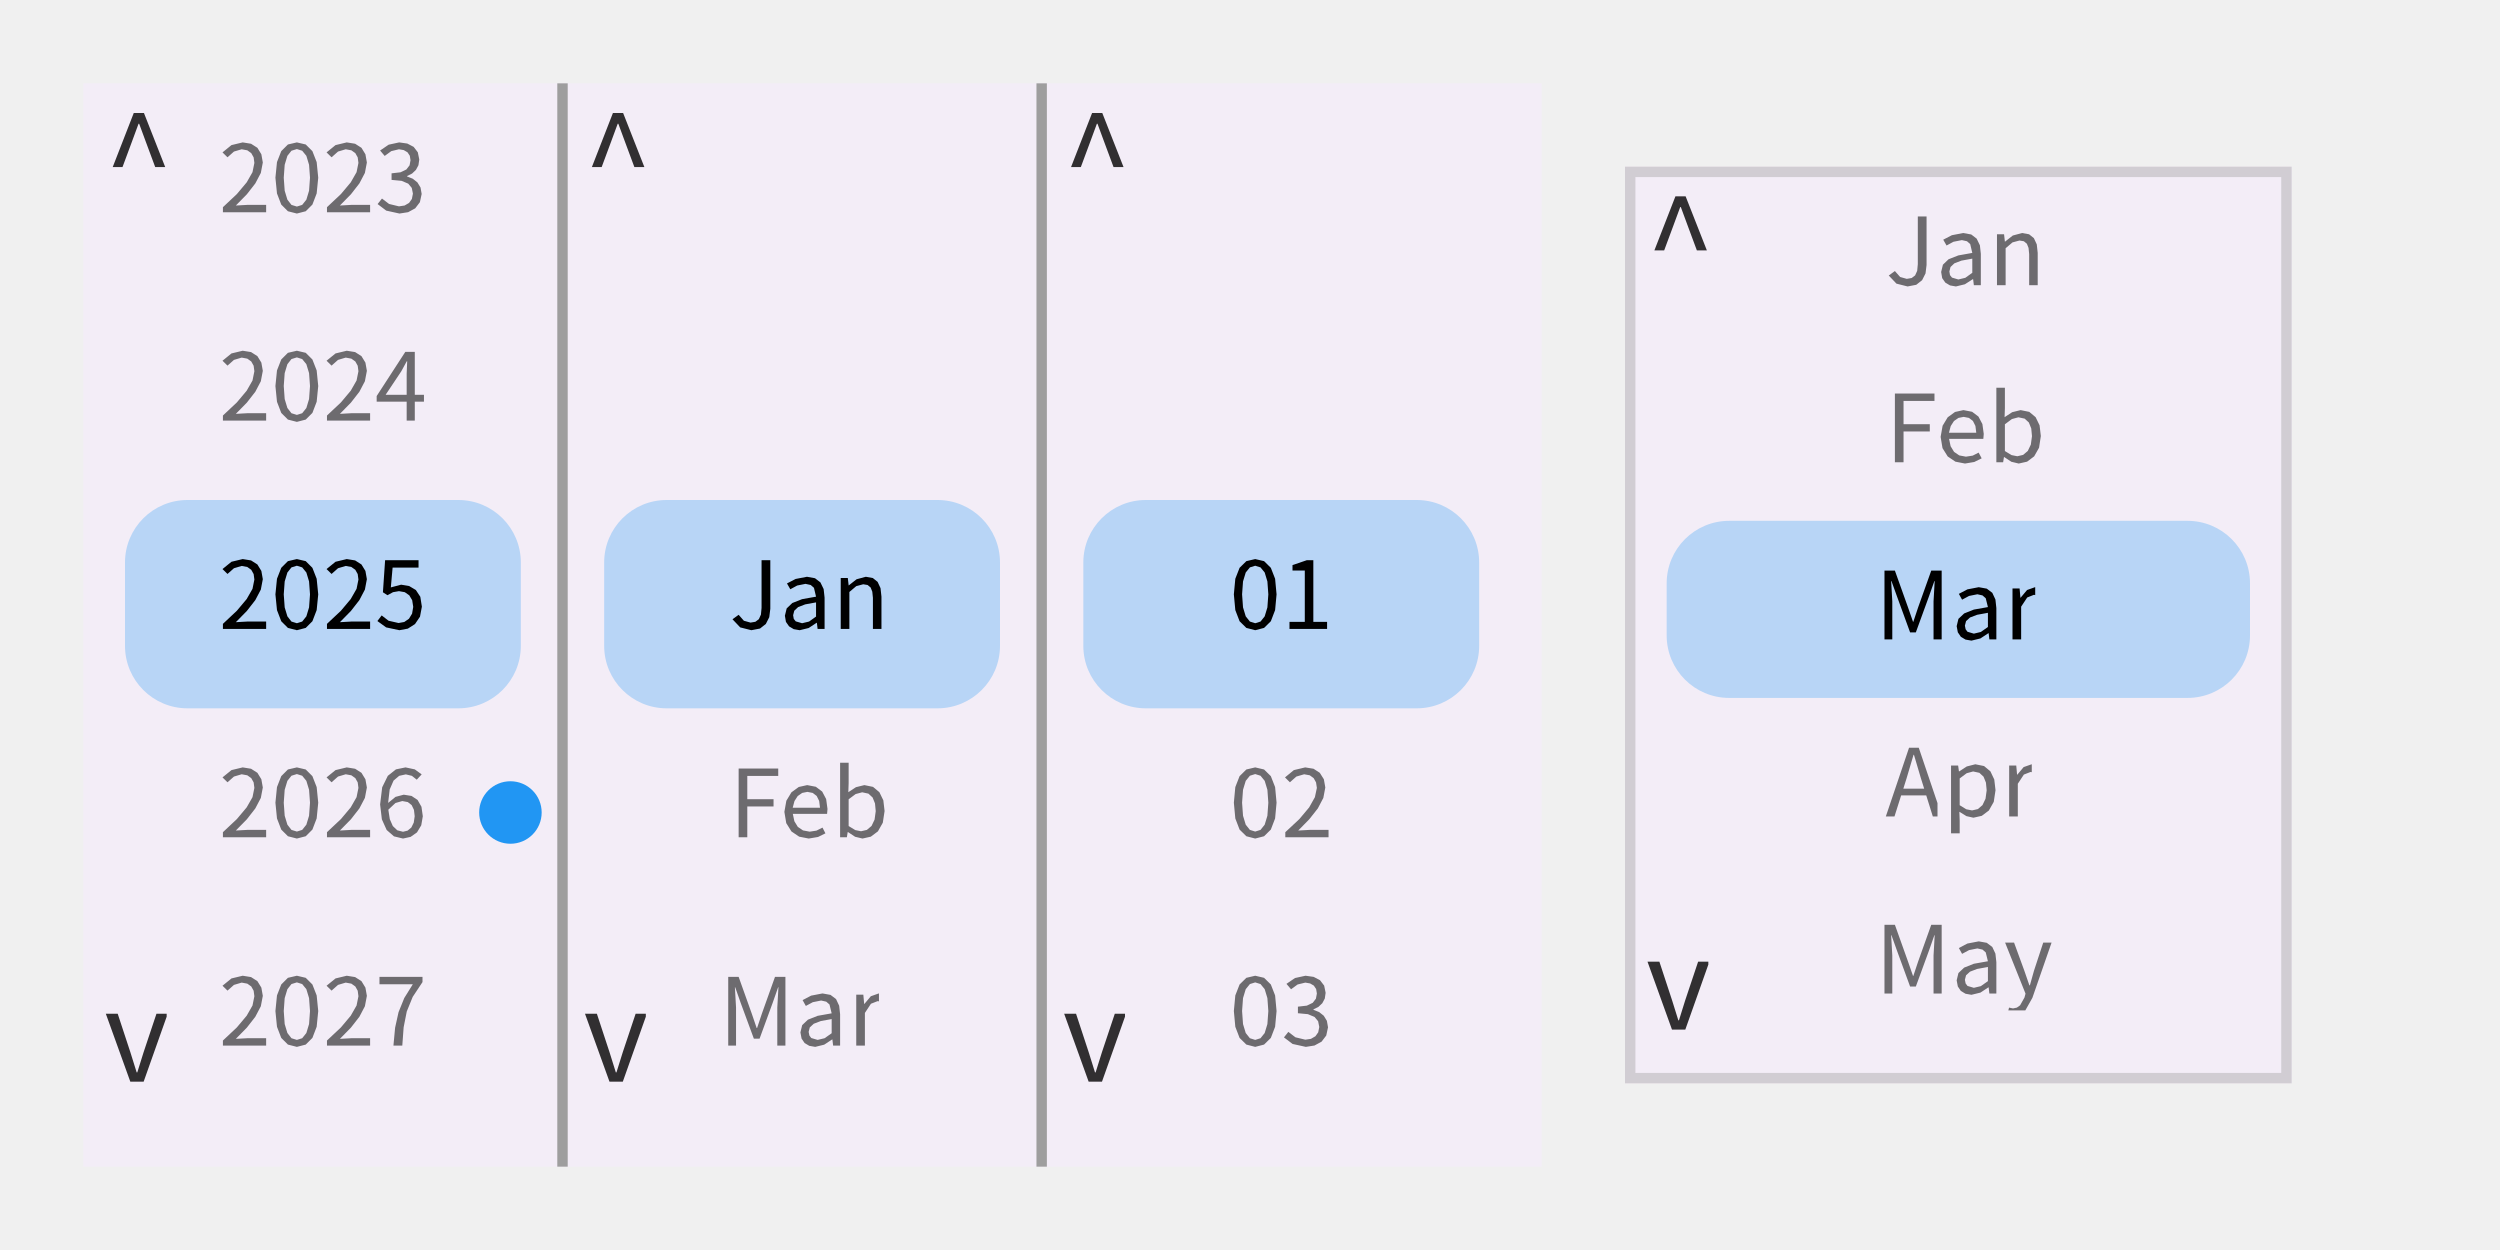
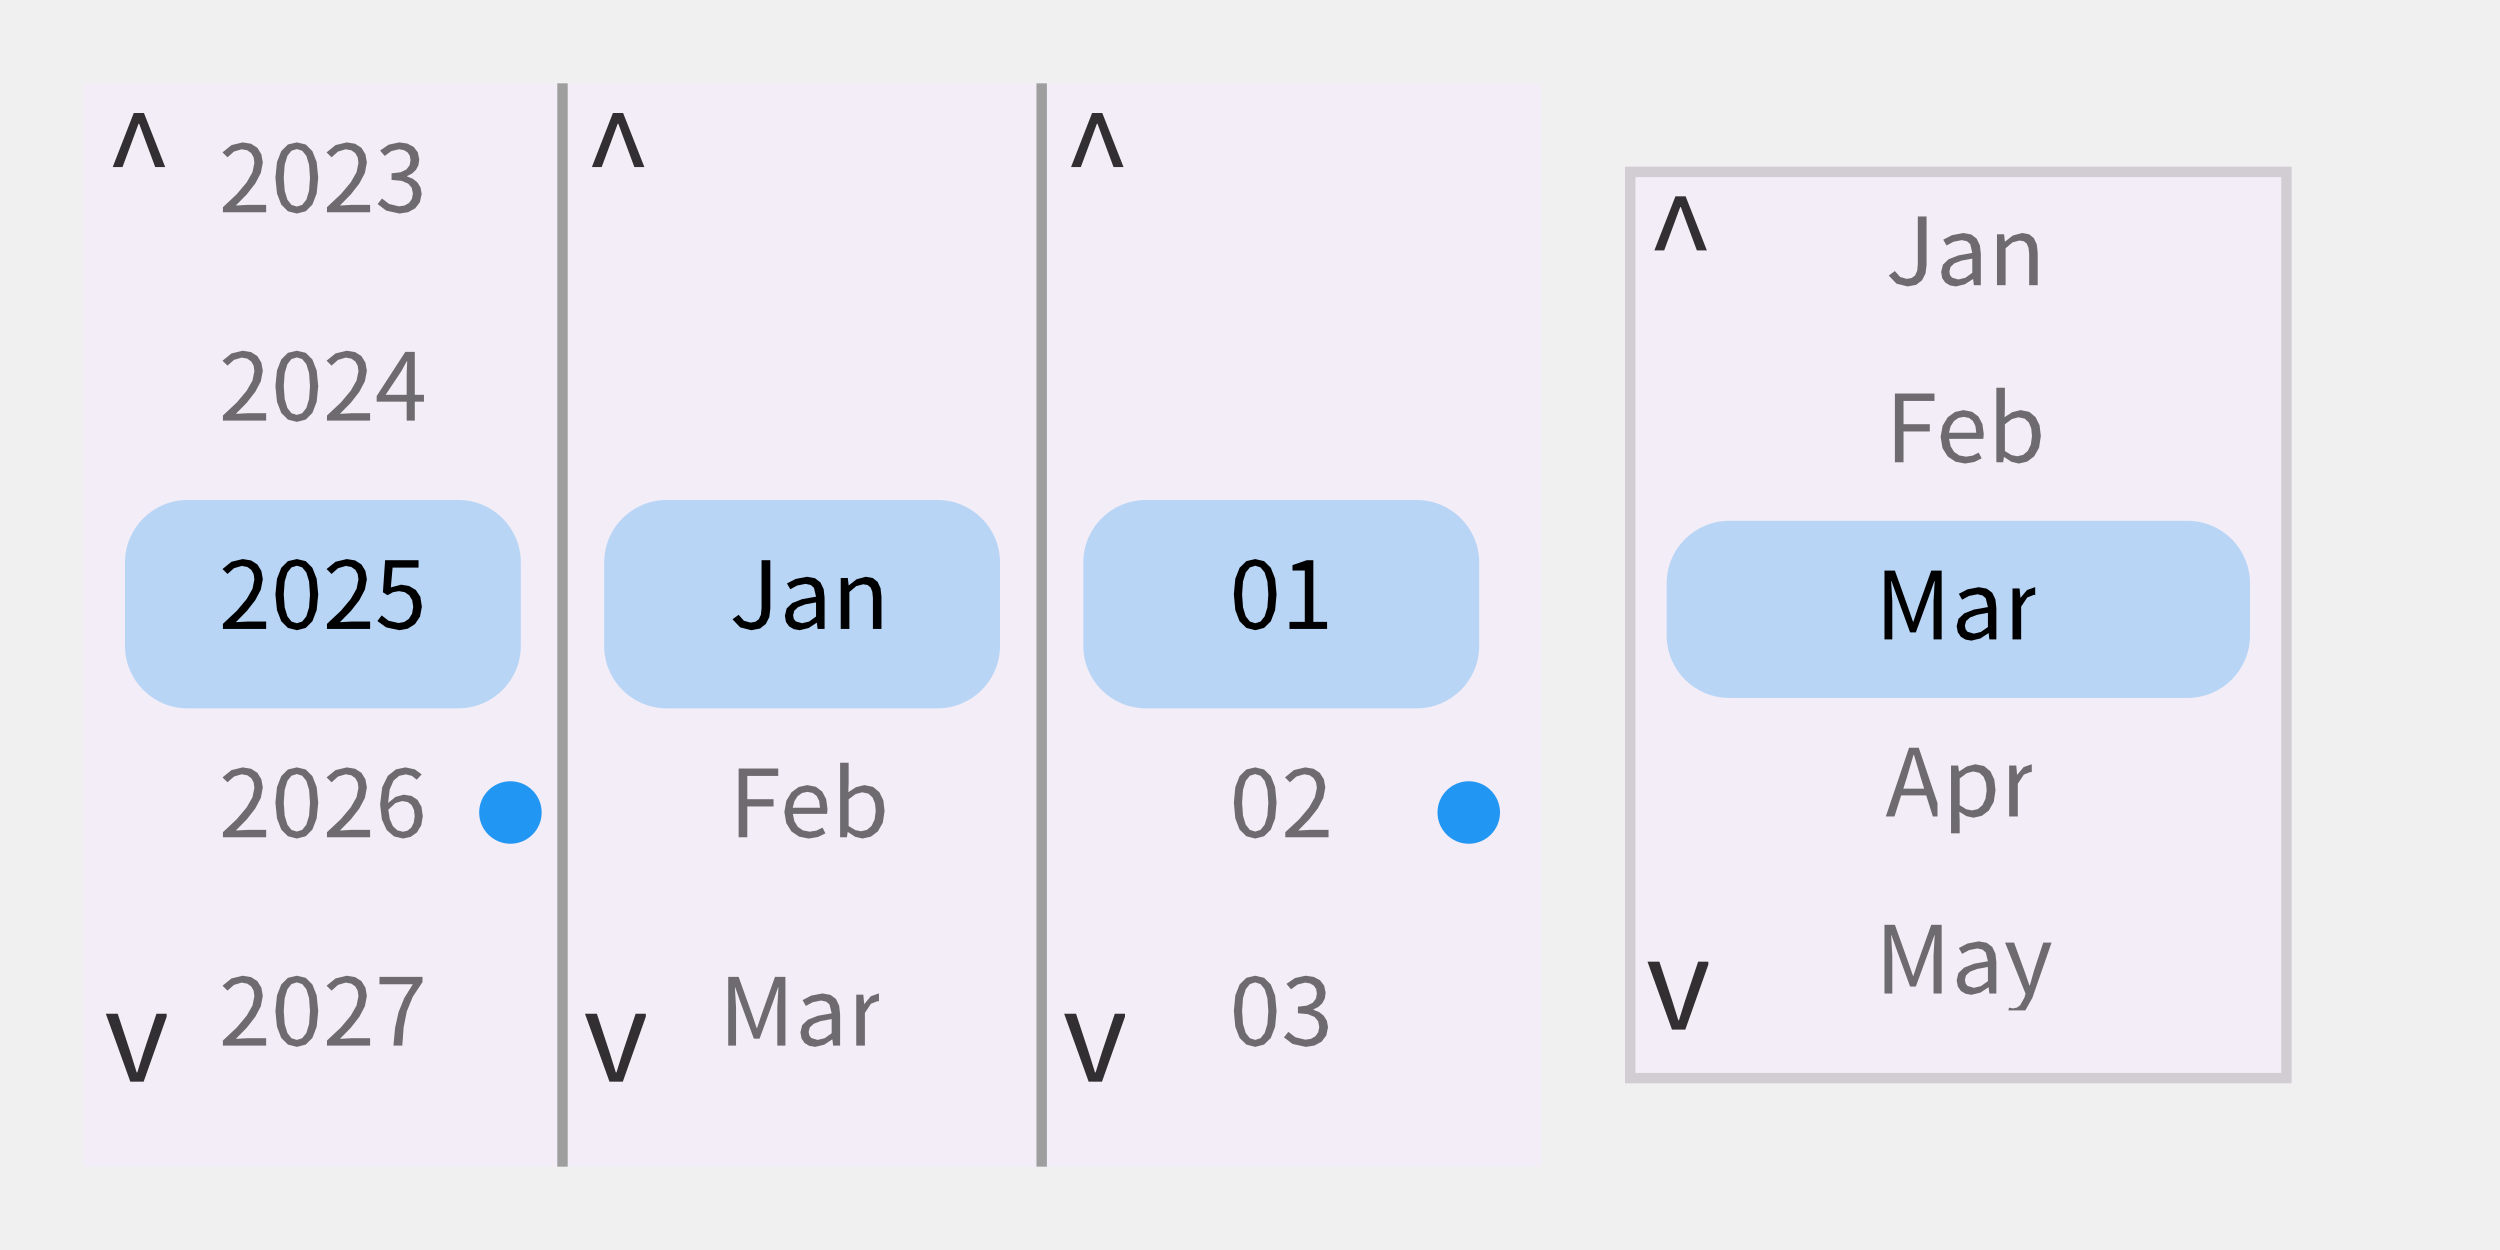
<svg xmlns="http://www.w3.org/2000/svg" width="240" height="120" viewBox="0 0 240 120">
  <rect x="0" y="0" width="240" height="120" fill="rgba(240,240,240,1.00)" />
  <rect x="8" y="8" width="140" height="104" fill="rgba(243,237,247,1.00)" />
  <rect x="12" y="48" width="38" height="20" rx="6" ry="6" fill="rgba(184,213,246,1.00)" />
  <path d="M22.64 19.73L23.70 18.65L24.51 17.61L25.04 16.60L25.23 15.60L25.09 14.81L24.71 14.19L24.10 13.80L23.30 13.67L22.22 13.93L21.36 14.63L21.84 15.10L22.46 14.55L23.20 14.33L23.74 14.43L24.12 14.70L24.35 15.11L24.42 15.64L24.24 16.53L23.68 17.51L22.74 18.63L21.40 19.89L21.40 20.38L25.55 20.38L25.55 19.67L23.72 19.67ZM30.55 17.06L30.40 15.56L29.99 14.51L29.35 13.87L28.50 13.67L27.64 13.87L27.00 14.51L26.59 15.56L26.44 17.06L26.59 18.57L27.00 19.64L27.64 20.28L28.50 20.50L28.50 20.50L29.35 20.28L29.99 19.64L30.40 18.57ZM27.24 17.06L27.33 15.82L27.59 14.96L27.98 14.47L28.50 14.31L29.01 14.47L29.41 14.96L29.67 15.82L29.76 17.06L29.67 18.31L29.41 19.17L29.01 19.67L28.50 19.83L28.50 19.83L27.98 19.67L27.59 19.17L27.33 18.31ZM32.63 19.73L33.69 18.65L34.50 17.61L35.03 16.60L35.22 15.60L35.08 14.81L34.70 14.19L34.09 13.80L33.29 13.67L32.21 13.93L31.35 14.63L31.83 15.10L32.45 14.55L33.19 14.33L33.73 14.43L34.11 14.70L34.34 15.11L34.41 15.64L34.23 16.53L33.67 17.51L32.73 18.63L31.39 19.89L31.39 20.38L35.53 20.38L35.53 19.67L33.71 19.67ZM40.48 18.62L40.37 18.00L40.07 17.51L39.63 17.16L39.08 16.94L39.08 16.90L39.56 16.66L39.93 16.31L40.17 15.86L40.25 15.31L40.11 14.62L39.71 14.10L39.10 13.78L38.32 13.67L37.31 13.89L36.49 14.45L36.93 14.97L37.56 14.51L38.30 14.33L38.76 14.41L39.12 14.62L39.34 14.95L39.41 15.38L39.32 15.87L39.01 16.27L38.45 16.54L37.59 16.64L37.59 17.27L38.55 17.36L39.19 17.63L39.53 18.04L39.64 18.59L39.54 19.10L39.27 19.48L38.84 19.73L38.30 19.81L37.35 19.58L36.67 19.06L36.25 19.59L37.08 20.22L38.35 20.50L38.35 20.50L39.18 20.37L39.86 20.00L40.31 19.41Z" fill="rgba(109,107,111,1.00)" fill-rule="nonzero" data-text="1" />
  <path d="M22.64 39.73L23.70 38.65L24.51 37.61L25.04 36.60L25.23 35.60L25.09 34.81L24.71 34.19L24.10 33.80L23.30 33.67L22.22 33.93L21.36 34.63L21.84 35.10L22.46 34.55L23.20 34.33L23.74 34.43L24.12 34.70L24.35 35.11L24.42 35.64L24.24 36.53L23.68 37.51L22.74 38.63L21.40 39.89L21.40 40.38L25.55 40.38L25.55 39.67L23.72 39.67ZM30.55 37.06L30.40 35.56L29.99 34.51L29.35 33.87L28.50 33.67L27.64 33.87L27.00 34.51L26.59 35.56L26.44 37.06L26.59 38.57L27.00 39.64L27.64 40.28L28.50 40.50L28.50 40.50L29.35 40.28L29.99 39.64L30.40 38.57ZM27.24 37.06L27.33 35.82L27.59 34.96L27.98 34.47L28.50 34.31L29.01 34.47L29.41 34.96L29.67 35.82L29.76 37.06L29.67 38.31L29.41 39.17L29.01 39.67L28.50 39.83L28.50 39.83L27.98 39.67L27.59 39.17L27.33 38.31ZM32.63 39.73L33.69 38.65L34.50 37.61L35.03 36.60L35.22 35.60L35.08 34.81L34.70 34.19L34.09 33.80L33.29 33.67L32.21 33.93L31.35 34.63L31.83 35.10L32.45 34.55L33.19 34.33L33.73 34.43L34.11 34.70L34.34 35.11L34.41 35.64L34.23 36.53L33.67 37.51L32.73 38.63L31.39 39.89L31.39 40.38L35.53 40.38L35.53 39.67L33.71 39.67ZM40.70 37.90L39.82 37.90L39.82 33.78L38.91 33.78L36.16 38.02L36.16 38.56L39.04 38.56L39.04 40.38L39.82 40.38L39.82 38.56L40.70 38.56ZM39.09 34.68L39.04 35.88L39.04 37.90L37.02 37.90L38.52 35.65L39.05 34.68Z" fill="rgba(109,107,111,1.00)" fill-rule="nonzero" data-text="1" />
  <path d="M22.64 59.73L23.70 58.65L24.51 57.61L25.04 56.60L25.23 55.60L25.09 54.81L24.71 54.19L24.10 53.80L23.30 53.67L22.22 53.93L21.36 54.63L21.84 55.10L22.46 54.55L23.20 54.33L23.74 54.43L24.12 54.70L24.35 55.11L24.42 55.64L24.24 56.53L23.68 57.51L22.74 58.63L21.40 59.89L21.40 60.38L25.55 60.38L25.55 59.67L23.72 59.67ZM30.55 57.06L30.40 55.56L29.99 54.51L29.35 53.87L28.50 53.67L27.64 53.87L27.00 54.51L26.59 55.56L26.44 57.06L26.59 58.57L27.00 59.64L27.64 60.28L28.50 60.50L28.50 60.50L29.35 60.28L29.99 59.64L30.40 58.57ZM27.24 57.06L27.33 55.82L27.59 54.96L27.98 54.47L28.50 54.31L29.01 54.47L29.41 54.96L29.67 55.82L29.76 57.06L29.67 58.31L29.41 59.17L29.01 59.67L28.50 59.83L28.50 59.83L27.98 59.67L27.59 59.17L27.33 58.31ZM32.63 59.73L33.69 58.65L34.50 57.61L35.03 56.60L35.22 55.60L35.08 54.81L34.70 54.19L34.09 53.80L33.29 53.67L32.21 53.93L31.35 54.63L31.83 55.10L32.45 54.55L33.19 54.33L33.73 54.43L34.11 54.70L34.34 55.11L34.41 55.64L34.23 56.53L33.67 57.51L32.73 58.63L31.39 59.89L31.39 60.38L35.53 60.38L35.53 59.67L33.71 59.67ZM40.50 58.24L40.35 57.29L39.92 56.64L39.28 56.26L38.51 56.13L37.52 56.39L37.69 54.49L40.18 54.49L40.18 53.78L36.97 53.78L36.76 56.86L37.20 57.14L37.73 56.85L38.30 56.75L38.86 56.85L39.29 57.15L39.57 57.62L39.67 58.26L39.56 58.91L39.26 59.40L38.81 59.71L38.26 59.81L37.30 59.59L36.64 59.08L36.23 59.62L37.07 60.23L38.34 60.50L38.34 60.50L39.15 60.35L39.84 59.91L40.32 59.20Z" fill="rgba(0,0,0,1.00)" fill-rule="nonzero" data-text="1" />
  <path d="M22.64 79.73L23.70 78.65L24.51 77.61L25.04 76.60L25.23 75.60L25.09 74.81L24.71 74.19L24.10 73.80L23.30 73.67L22.22 73.93L21.36 74.63L21.84 75.10L22.46 74.55L23.20 74.33L23.74 74.43L24.12 74.70L24.35 75.11L24.42 75.64L24.24 76.53L23.68 77.51L22.74 78.63L21.40 79.89L21.40 80.38L25.55 80.38L25.55 79.67L23.72 79.67ZM30.55 77.06L30.40 75.56L29.99 74.51L29.35 73.87L28.50 73.67L27.64 73.87L27.00 74.51L26.59 75.56L26.44 77.06L26.59 78.57L27.00 79.64L27.64 80.28L28.50 80.50L28.50 80.50L29.35 80.28L29.99 79.64L30.40 78.57ZM27.24 77.06L27.33 75.82L27.59 74.96L27.98 74.47L28.50 74.31L29.01 74.47L29.41 74.96L29.67 75.82L29.76 77.06L29.67 78.31L29.41 79.17L29.01 79.67L28.50 79.83L28.50 79.83L27.98 79.67L27.59 79.17L27.33 78.31ZM32.63 79.73L33.69 78.65L34.50 77.61L35.03 76.60L35.22 75.60L35.08 74.81L34.70 74.19L34.09 73.80L33.29 73.67L32.21 73.93L31.35 74.63L31.83 75.10L32.45 74.55L33.19 74.33L33.73 74.43L34.11 74.70L34.34 75.11L34.41 75.64L34.23 76.53L33.67 77.51L32.73 78.63L31.39 79.89L31.39 80.38L35.53 80.38L35.53 79.67L33.71 79.67ZM40.59 78.36L40.46 77.45L40.09 76.80L39.51 76.41L38.76 76.29L37.97 76.50L37.26 77.08L37.41 75.79L37.78 74.94L38.32 74.48L38.96 74.34L39.54 74.48L40.01 74.85L40.48 74.34L39.82 73.86L38.93 73.67L38.01 73.86L37.23 74.48L36.69 75.58L36.49 77.23L36.66 78.66L37.12 79.68L37.82 80.29L38.69 80.50L38.69 80.50L39.42 80.34L40.03 79.91L40.44 79.23ZM39.52 77.29L39.74 77.75L39.81 78.36L39.72 78.97L39.49 79.44L39.13 79.74L38.69 79.85L38.14 79.71L37.71 79.30L37.42 78.64L37.28 77.73L37.28 77.73L37.96 77.09L38.62 76.90L39.15 77.00Z" fill="rgba(109,107,111,1.00)" fill-rule="nonzero" data-text="1" />
  <circle cx="49" cy="78" r="3" fill="rgba(33,150,243,1.00)" />
  <path d="M22.64 99.73L23.70 98.65L24.51 97.61L25.04 96.60L25.23 95.60L25.09 94.81L24.71 94.19L24.10 93.80L23.30 93.67L22.22 93.93L21.36 94.63L21.84 95.10L22.46 94.55L23.20 94.33L23.74 94.43L24.12 94.70L24.35 95.11L24.42 95.64L24.24 96.53L23.68 97.51L22.74 98.63L21.40 99.89L21.40 100.38L25.55 100.38L25.55 99.67L23.72 99.67ZM30.55 97.06L30.40 95.56L29.99 94.51L29.35 93.87L28.50 93.67L27.64 93.87L27.00 94.51L26.59 95.56L26.44 97.06L26.59 98.57L27.00 99.64L27.64 100.28L28.50 100.50L28.50 100.50L29.35 100.28L29.99 99.64L30.40 98.57ZM27.24 97.06L27.33 95.82L27.59 94.96L27.98 94.47L28.50 94.31L29.01 94.47L29.41 94.96L29.67 95.82L29.76 97.06L29.67 98.31L29.41 99.17L29.01 99.67L28.50 99.83L28.50 99.83L27.98 99.67L27.59 99.17L27.33 98.31ZM32.63 99.73L33.69 98.65L34.50 97.61L35.03 96.60L35.22 95.60L35.08 94.81L34.70 94.19L34.09 93.80L33.29 93.67L32.21 93.93L31.35 94.63L31.83 95.10L32.45 94.55L33.19 94.33L33.73 94.43L34.11 94.70L34.34 95.11L34.41 95.64L34.23 96.53L33.67 97.51L32.73 98.63L31.39 99.89L31.39 100.38L35.53 100.38L35.53 99.67L33.71 99.67ZM39.62 95.70L40.56 94.28L40.56 93.78L36.43 93.78L36.43 94.49L39.63 94.49L38.81 95.81L38.26 97.17L37.93 98.66L37.77 100.38L37.77 100.38L38.62 100.38L38.75 98.62L39.05 97.10Z" fill="rgba(109,107,111,1.00)" fill-rule="nonzero" data-text="1" />
  <path d="M13.36 11.88L14.02 13.67L14.90 16.04L15.86 16.04L13.82 10.85L12.84 10.85L10.82 16.04L11.76 16.04L12.64 13.67L13.30 11.88Z" fill="rgba(49,47,49,1.00)" fill-rule="nonzero" data-text="1" />
  <path d="M15.02 97.32L13.78 101.03L13.18 102.95L13.12 102.95L12.52 101.03L11.30 97.32L10.16 97.32L12.51 103.84L13.79 103.84L16.00 97.60L16.00 97.32Z" fill="rgba(49,47,49,1.00)" fill-rule="nonzero" data-text="1" />
  <line x1="54" y1="8" x2="54" y2="112" stroke="rgba(158,158,158,1.00)" stroke-width="1" />
  <rect x="58" y="48" width="38" height="20" rx="6" ry="6" fill="rgba(184,213,246,1.00)" />
  <path d="M73.95 58.44L73.95 53.78L73.11 53.78L73.11 58.36L73.05 59.00L72.85 59.44L72.52 59.69L72.05 59.77L71.41 59.59L70.91 59.02L70.32 59.45L71.06 60.23L72.13 60.50L72.13 60.50L72.96 60.34L73.52 59.90L73.85 59.25ZM78.49 60.38L79.16 60.38L79.16 57.37L79.07 56.55L78.76 55.91L78.24 55.51L77.47 55.37L76.38 55.58L75.55 56.01L75.87 56.57L76.53 56.21L77.33 56.05L77.83 56.16L78.14 56.43L78.34 57.28L77.00 57.52L76.06 57.89L75.52 58.41L75.35 59.11L75.45 59.70L75.75 60.13L76.20 60.40L76.77 60.50L76.77 60.50L77.63 60.29L78.39 59.79L78.42 59.79ZM76.25 58.63L76.62 58.28L77.30 58.02L78.34 57.83L78.34 59.19L77.67 59.67L77.00 59.83L77.00 59.83L76.39 59.65L76.20 59.41L76.14 59.06ZM82.87 56.09L83.29 56.16L83.58 56.40L83.74 56.80L83.80 57.39L83.80 60.38L84.62 60.38L84.62 57.28L84.53 56.46L84.25 55.86L83.79 55.49L83.12 55.37L82.23 55.61L81.48 56.20L81.47 56.20L81.39 55.49L80.71 55.49L80.71 60.38L81.54 60.38L81.54 56.83L82.20 56.27Z" fill="rgba(0,0,0,1.00)" fill-rule="nonzero" data-text="1" />
  <path d="M74.26 76.72L71.74 76.72L71.74 74.49L74.71 74.49L74.71 73.78L70.91 73.78L70.91 80.38L71.74 80.38L71.74 77.42L74.26 77.42ZM78.38 79.74L77.73 79.84L77.09 79.72L76.59 79.38L76.26 78.84L76.11 78.13L79.40 78.13L79.44 77.66L79.31 76.71L78.93 75.99L78.32 75.53L77.49 75.37L76.68 75.55L75.98 76.06L75.49 76.87L75.30 77.94L75.48 79.02L75.98 79.82L76.72 80.32L77.64 80.50L77.64 80.50L78.53 80.35L79.24 80.00L78.96 79.45ZM77.51 76.02L78.02 76.12L78.40 76.41L78.64 76.89L78.72 77.54L76.10 77.54L76.27 76.90L76.58 76.42L77.01 76.12ZM84.92 77.86L84.80 76.83L84.42 76.05L83.81 75.54L82.98 75.37L82.17 75.57L81.44 76.05L81.47 75.18L81.47 73.22L80.65 73.22L80.65 80.38L81.30 80.38L81.38 79.88L81.41 79.88L82.09 80.33L82.80 80.50L82.80 80.50L83.60 80.32L84.28 79.81L84.75 78.98ZM82.14 76.23L82.77 76.06L83.37 76.19L83.77 76.56L84.00 77.13L84.07 77.87L83.96 78.68L83.67 79.29L83.22 79.67L82.66 79.80L82.66 79.80L82.11 79.69L81.47 79.30L81.47 76.73Z" fill="rgba(109,107,111,1.00)" fill-rule="nonzero" data-text="1" />
  <path d="M70.58 94.78L71.11 96.29L72.37 99.71L72.92 99.71L74.17 96.29L74.70 94.78L74.73 94.78L74.62 96.73L74.62 100.38L75.40 100.38L75.40 93.78L74.40 93.78L73.14 97.31L72.68 98.69L72.64 98.69L72.17 97.31L70.91 93.78L69.91 93.78L69.91 100.38L70.66 100.38L70.66 96.73L70.55 94.78ZM79.98 100.38L80.65 100.38L80.65 97.37L80.56 96.55L80.26 95.91L79.73 95.51L78.96 95.37L77.87 95.58L77.05 96.01L77.36 96.57L78.03 96.21L78.83 96.05L79.32 96.16L79.63 96.43L79.84 97.28L78.49 97.52L77.56 97.89L77.01 98.41L76.84 99.11L76.95 99.70L77.24 100.13L77.69 100.40L78.26 100.50L78.26 100.50L79.12 100.29L79.88 99.79L79.91 99.79ZM77.74 98.63L78.12 98.28L78.80 98.02L79.84 97.83L79.84 99.19L79.16 99.67L78.49 99.83L78.49 99.83L77.88 99.65L77.70 99.41L77.63 99.06ZM84.25 96.11L84.38 96.13L84.38 95.37L84.36 95.37L83.60 95.64L82.98 96.38L82.96 96.38L82.88 95.49L82.20 95.49L82.20 100.38L83.03 100.38L83.03 97.24L83.61 96.36Z" fill="rgba(109,107,111,1.00)" fill-rule="nonzero" data-text="1" />
  <path d="M59.36 11.88L60.02 13.67L60.90 16.04L61.86 16.04L59.82 10.85L58.84 10.85L56.82 16.04L57.76 16.04L58.64 13.67L59.30 11.88Z" fill="rgba(49,47,49,1.00)" fill-rule="nonzero" data-text="1" />
  <path d="M61.02 97.32L59.78 101.03L59.18 102.95L59.12 102.95L58.52 101.03L57.30 97.32L56.16 97.32L58.51 103.84L59.79 103.84L62.00 97.60L62.00 97.32Z" fill="rgba(49,47,49,1.00)" fill-rule="nonzero" data-text="1" />
  <line x1="100" y1="8" x2="100" y2="112" stroke="rgba(158,158,158,1.00)" stroke-width="1" />
  <rect x="104" y="48" width="38" height="20" rx="6" ry="6" fill="rgba(184,213,246,1.00)" />
  <path d="M122.55 57.06L122.41 55.56L122.00 54.51L121.35 53.87L120.50 53.67L119.65 53.87L119.00 54.51L118.59 55.56L118.45 57.06L118.59 58.57L119.00 59.64L119.65 60.28L120.50 60.50L120.50 60.50L121.35 60.28L122.00 59.64L122.41 58.57ZM119.24 57.06L119.33 55.82L119.59 54.96L119.99 54.47L120.50 54.31L121.01 54.47L121.41 54.96L121.67 55.82L121.76 57.06L121.67 58.31L121.41 59.17L121.01 59.67L120.50 59.83L120.50 59.83L119.99 59.67L119.59 59.17L119.33 58.31ZM126.08 53.78L125.45 53.78L124.08 54.25L124.08 54.77L125.26 54.77L125.26 59.70L123.79 59.70L123.79 60.38L127.40 60.38L127.40 59.70L126.08 59.70Z" fill="rgba(0,0,0,1.00)" fill-rule="nonzero" data-text="1" />
  <path d="M122.55 77.06L122.41 75.56L122.00 74.51L121.35 73.87L120.50 73.67L119.65 73.87L119.00 74.51L118.59 75.56L118.45 77.06L118.59 78.57L119.00 79.64L119.65 80.28L120.50 80.50L120.50 80.50L121.35 80.28L122.00 79.64L122.41 78.57ZM119.24 77.06L119.33 75.82L119.59 74.96L119.99 74.47L120.50 74.31L121.01 74.47L121.41 74.96L121.67 75.82L121.76 77.06L121.67 78.31L121.41 79.17L121.01 79.67L120.50 79.83L120.50 79.83L119.99 79.67L119.59 79.17L119.33 78.31ZM124.63 79.73L125.69 78.65L126.51 77.61L127.04 76.60L127.23 75.60L127.09 74.81L126.70 74.19L126.10 73.80L125.30 73.67L124.21 73.93L123.36 74.63L123.83 75.10L124.45 74.55L125.20 74.33L125.74 74.43L126.11 74.70L126.34 75.11L126.42 75.64L126.23 76.53L125.68 77.51L124.74 78.63L123.39 79.89L123.39 80.38L127.54 80.38L127.54 79.67L125.71 79.67Z" fill="rgba(109,107,111,1.00)" fill-rule="nonzero" data-text="1" />
+   <circle cx="141" cy="78" r="3" fill="rgba(33,150,243,1.00)" />
  <path d="M122.55 97.06L122.41 95.56L122.00 94.51L121.35 93.87L120.50 93.67L119.65 93.87L119.00 94.51L118.59 95.56L118.45 97.06L118.59 98.57L119.00 99.64L119.65 100.28L120.50 100.50L120.50 100.50L121.35 100.28L122.00 99.64L122.41 98.57ZM119.24 97.06L119.33 95.82L119.59 94.96L119.99 94.47L120.50 94.31L121.01 94.47L121.41 94.96L121.67 95.82L121.76 97.06L121.67 98.31L121.41 99.17L121.01 99.67L120.50 99.83L120.50 99.83L119.99 99.67L119.59 99.17L119.33 98.31ZM127.49 98.62L127.38 98.00L127.08 97.51L126.64 97.16L126.09 96.94L126.09 96.90L126.57 96.66L126.94 96.31L127.18 95.86L127.26 95.31L127.12 94.62L126.72 94.10L126.11 93.78L125.33 93.67L124.32 93.89L123.50 94.45L123.94 94.97L124.57 94.51L125.31 94.33L125.77 94.41L126.13 94.62L126.35 94.95L126.42 95.38L126.33 95.87L126.02 96.27L125.46 96.54L124.60 96.64L124.60 97.27L125.56 97.36L126.20 97.63L126.54 98.04L126.65 98.59L126.55 99.10L126.28 99.48L125.85 99.73L125.31 99.81L124.36 99.58L123.68 99.06L123.26 99.59L124.09 100.22L125.36 100.50L125.36 100.50L126.19 100.37L126.87 100.00L127.32 99.41Z" fill="rgba(109,107,111,1.00)" fill-rule="nonzero" data-text="1" />
  <path d="M105.36 11.88L106.02 13.67L106.90 16.04L107.86 16.04L105.82 10.85L104.84 10.85L102.82 16.04L103.76 16.04L104.64 13.67L105.30 11.88Z" fill="rgba(49,47,49,1.00)" fill-rule="nonzero" data-text="1" />
  <path d="M107.02 97.32L105.78 101.03L105.18 102.95L105.12 102.95L104.52 101.03L103.30 97.32L102.16 97.32L104.51 103.84L105.79 103.84L108.00 97.60L108.00 97.32Z" fill="rgba(49,47,49,1.00)" fill-rule="nonzero" data-text="1" />
  <rect x="156" y="16" width="64" height="88" fill="rgba(243,237,247,1.00)" />
  <rect x="160" y="50" width="56" height="17" rx="6" ry="6" fill="rgba(184,213,246,1.00)" />
  <path d="M184.95 25.44L184.95 20.78L184.11 20.78L184.11 25.36L184.05 26.00L183.85 26.44L183.52 26.69L183.05 26.77L182.41 26.59L181.91 26.02L181.32 26.45L182.06 27.23L183.13 27.50L183.13 27.50L183.96 27.34L184.52 26.90L184.85 26.25ZM189.49 27.38L190.16 27.38L190.16 24.37L190.07 23.55L189.76 22.91L189.24 22.51L188.47 22.37L187.38 22.58L186.55 23.01L186.87 23.57L187.53 23.21L188.34 23.05L188.83 23.16L189.14 23.43L189.34 24.28L188.00 24.52L187.06 24.89L186.52 25.41L186.35 26.11L186.45 26.70L186.75 27.13L187.20 27.40L187.77 27.50L187.77 27.50L188.63 27.29L189.39 26.80L189.42 26.80ZM187.25 25.63L187.62 25.28L188.30 25.02L189.34 24.83L189.34 26.19L188.67 26.67L188.00 26.83L188.00 26.83L187.39 26.65L187.20 26.41L187.14 26.06ZM193.87 23.09L194.29 23.16L194.58 23.40L194.74 23.80L194.80 24.39L194.80 27.38L195.62 27.38L195.62 24.28L195.53 23.46L195.25 22.86L194.79 22.49L194.12 22.37L193.23 22.61L192.48 23.20L192.47 23.20L192.39 22.49L191.71 22.49L191.71 27.38L192.54 27.38L192.54 23.83L193.20 23.27Z" fill="rgba(109,107,111,1.00)" fill-rule="nonzero" data-text="1" />
  <path d="M185.26 40.72L182.74 40.72L182.74 38.49L185.71 38.49L185.71 37.78L181.91 37.78L181.91 44.38L182.74 44.38L182.74 41.42L185.26 41.42ZM189.38 43.74L188.73 43.84L188.09 43.72L187.59 43.38L187.26 42.84L187.11 42.13L190.40 42.13L190.44 41.66L190.31 40.71L189.93 39.99L189.32 39.53L188.49 39.37L187.68 39.55L186.98 40.06L186.49 40.87L186.30 41.94L186.48 43.02L186.98 43.82L187.72 44.32L188.64 44.50L188.64 44.50L189.53 44.35L190.24 44.00L189.95 43.45ZM188.51 40.02L189.02 40.12L189.40 40.41L189.64 40.89L189.72 41.54L187.10 41.54L187.27 40.90L187.58 40.42L188.01 40.12ZM195.92 41.86L195.80 40.83L195.42 40.05L194.81 39.54L193.98 39.37L193.17 39.57L192.44 40.05L192.47 39.18L192.47 37.22L191.65 37.22L191.65 44.38L192.30 44.38L192.38 43.88L192.41 43.88L193.09 44.33L193.80 44.50L193.80 44.50L194.60 44.32L195.28 43.81L195.75 42.98ZM193.14 40.23L193.77 40.06L194.37 40.19L194.77 40.56L195.00 41.13L195.07 41.87L194.96 42.68L194.67 43.29L194.22 43.67L193.66 43.80L193.66 43.80L193.11 43.69L192.47 43.30L192.47 40.73Z" fill="rgba(109,107,111,1.00)" fill-rule="nonzero" data-text="1" />
  <path d="M181.58 55.78L182.12 57.28L183.37 60.71L183.92 60.71L185.17 57.28L185.70 55.78L185.73 55.78L185.62 57.73L185.62 61.38L186.40 61.38L186.40 54.78L185.40 54.78L184.14 58.31L183.68 59.69L183.65 59.69L183.17 58.31L181.91 54.78L180.91 54.78L180.91 61.38L181.66 61.38L181.66 57.73L181.55 55.78ZM190.98 61.38L191.65 61.38L191.65 58.37L191.56 57.55L191.26 56.91L190.73 56.51L189.96 56.37L188.87 56.58L188.05 57.01L188.36 57.57L189.03 57.21L189.83 57.05L190.32 57.16L190.63 57.43L190.84 58.28L189.49 58.52L188.56 58.89L188.01 59.41L187.84 60.11L187.95 60.70L188.24 61.13L188.69 61.40L189.26 61.50L189.26 61.50L190.12 61.29L190.88 60.79L190.91 60.79ZM188.74 59.63L189.12 59.28L189.80 59.02L190.84 58.83L190.84 60.19L190.16 60.67L189.49 60.83L189.49 60.83L188.88 60.65L188.70 60.41L188.63 60.06ZM195.26 57.10L195.38 57.13L195.38 56.37L195.36 56.37L194.60 56.64L193.98 57.38L193.96 57.38L193.88 56.49L193.20 56.49L193.20 61.38L194.03 61.38L194.03 58.24L194.61 57.36Z" fill="rgba(0,0,0,1.00)" fill-rule="nonzero" data-text="1" />
  <path d="M185.55 78.38L186.00 78.38L186.00 77.10L184.20 71.78L183.27 71.78L181.04 78.38L181.87 78.38L182.51 76.36L184.92 76.36ZM184.40 74.69L184.72 75.71L182.72 75.71L183.04 74.69L183.70 72.46L183.74 72.46ZM188.78 78.35L189.45 78.50L190.25 78.32L190.93 77.81L191.40 76.98L191.57 75.86L191.45 74.83L191.08 74.05L190.47 73.54L189.63 73.37L188.81 73.58L188.07 74.06L188.06 74.06L187.98 73.49L187.30 73.49L187.30 80.00L188.13 80.00L188.13 78.79L188.10 77.93ZM188.80 74.23L189.42 74.06L190.02 74.19L190.42 74.56L190.65 75.13L190.72 75.87L190.61 76.68L190.32 77.29L189.88 77.67L189.32 77.80L189.32 77.80L188.76 77.69L188.13 77.30L188.13 74.73ZM194.93 74.11L195.05 74.13L195.05 73.37L195.04 73.37L194.27 73.64L193.65 74.38L193.64 74.38L193.56 73.49L192.88 73.49L192.88 78.38L193.71 78.38L193.71 75.24L194.29 74.36Z" fill="rgba(109,107,111,1.00)" fill-rule="nonzero" data-text="1" />
  <path d="M181.58 89.78L182.12 91.29L183.37 94.71L183.92 94.71L185.17 91.29L185.70 89.78L185.73 89.78L185.62 91.73L185.62 95.38L186.40 95.38L186.40 88.78L185.40 88.78L184.14 92.31L183.68 93.69L183.65 93.69L183.17 92.31L181.91 88.78L180.91 88.78L180.91 95.38L181.66 95.38L181.66 91.73L181.55 89.78ZM190.98 95.38L191.65 95.38L191.65 92.37L191.56 91.55L191.26 90.91L190.73 90.51L189.96 90.37L188.87 90.58L188.05 91.01L188.36 91.57L189.03 91.21L189.83 91.05L190.32 91.16L190.63 91.43L190.84 92.28L189.49 92.52L188.56 92.89L188.01 93.41L187.84 94.11L187.95 94.70L188.24 95.13L188.69 95.40L189.26 95.50L189.26 95.50L190.12 95.29L190.88 94.79L190.91 94.79ZM188.74 93.63L189.12 93.28L189.80 93.02L190.84 92.83L190.84 94.19L190.16 94.67L189.49 94.83L189.49 94.83L188.88 94.65L188.70 94.41L188.63 94.06ZM196.95 90.49L196.15 90.49L195.26 93.20L194.87 94.59L194.82 94.59L194.34 93.20L193.35 90.49L192.49 90.49L194.45 95.39L194.35 95.76L193.93 96.51L193.62 96.73L193.25 96.81L192.87 96.73L192.80 97.00L194.43 97.00L194.43 97.00L195.11 95.79Z" fill="rgba(109,107,111,1.00)" fill-rule="nonzero" data-text="1" />
  <path d="M161.36 19.88L162.02 21.67L162.90 24.04L163.86 24.04L161.82 18.85L160.84 18.85L158.82 24.04L159.76 24.04L160.64 21.67L161.30 19.88Z" fill="rgba(49,47,49,1.00)" fill-rule="nonzero" data-text="1" />
  <path d="M163.02 92.32L161.78 96.03L161.18 97.95L161.12 97.95L160.52 96.03L159.30 92.32L158.16 92.32L160.51 98.84L161.79 98.84L164.00 92.60L164.00 92.32Z" fill="rgba(49,47,49,1.00)" fill-rule="nonzero" data-text="1" />
  <rect x="156.5" y="16.5" width="63" height="87" fill="none" stroke="rgba(209,205,211,1.00)" stroke-width="1" />
</svg>
